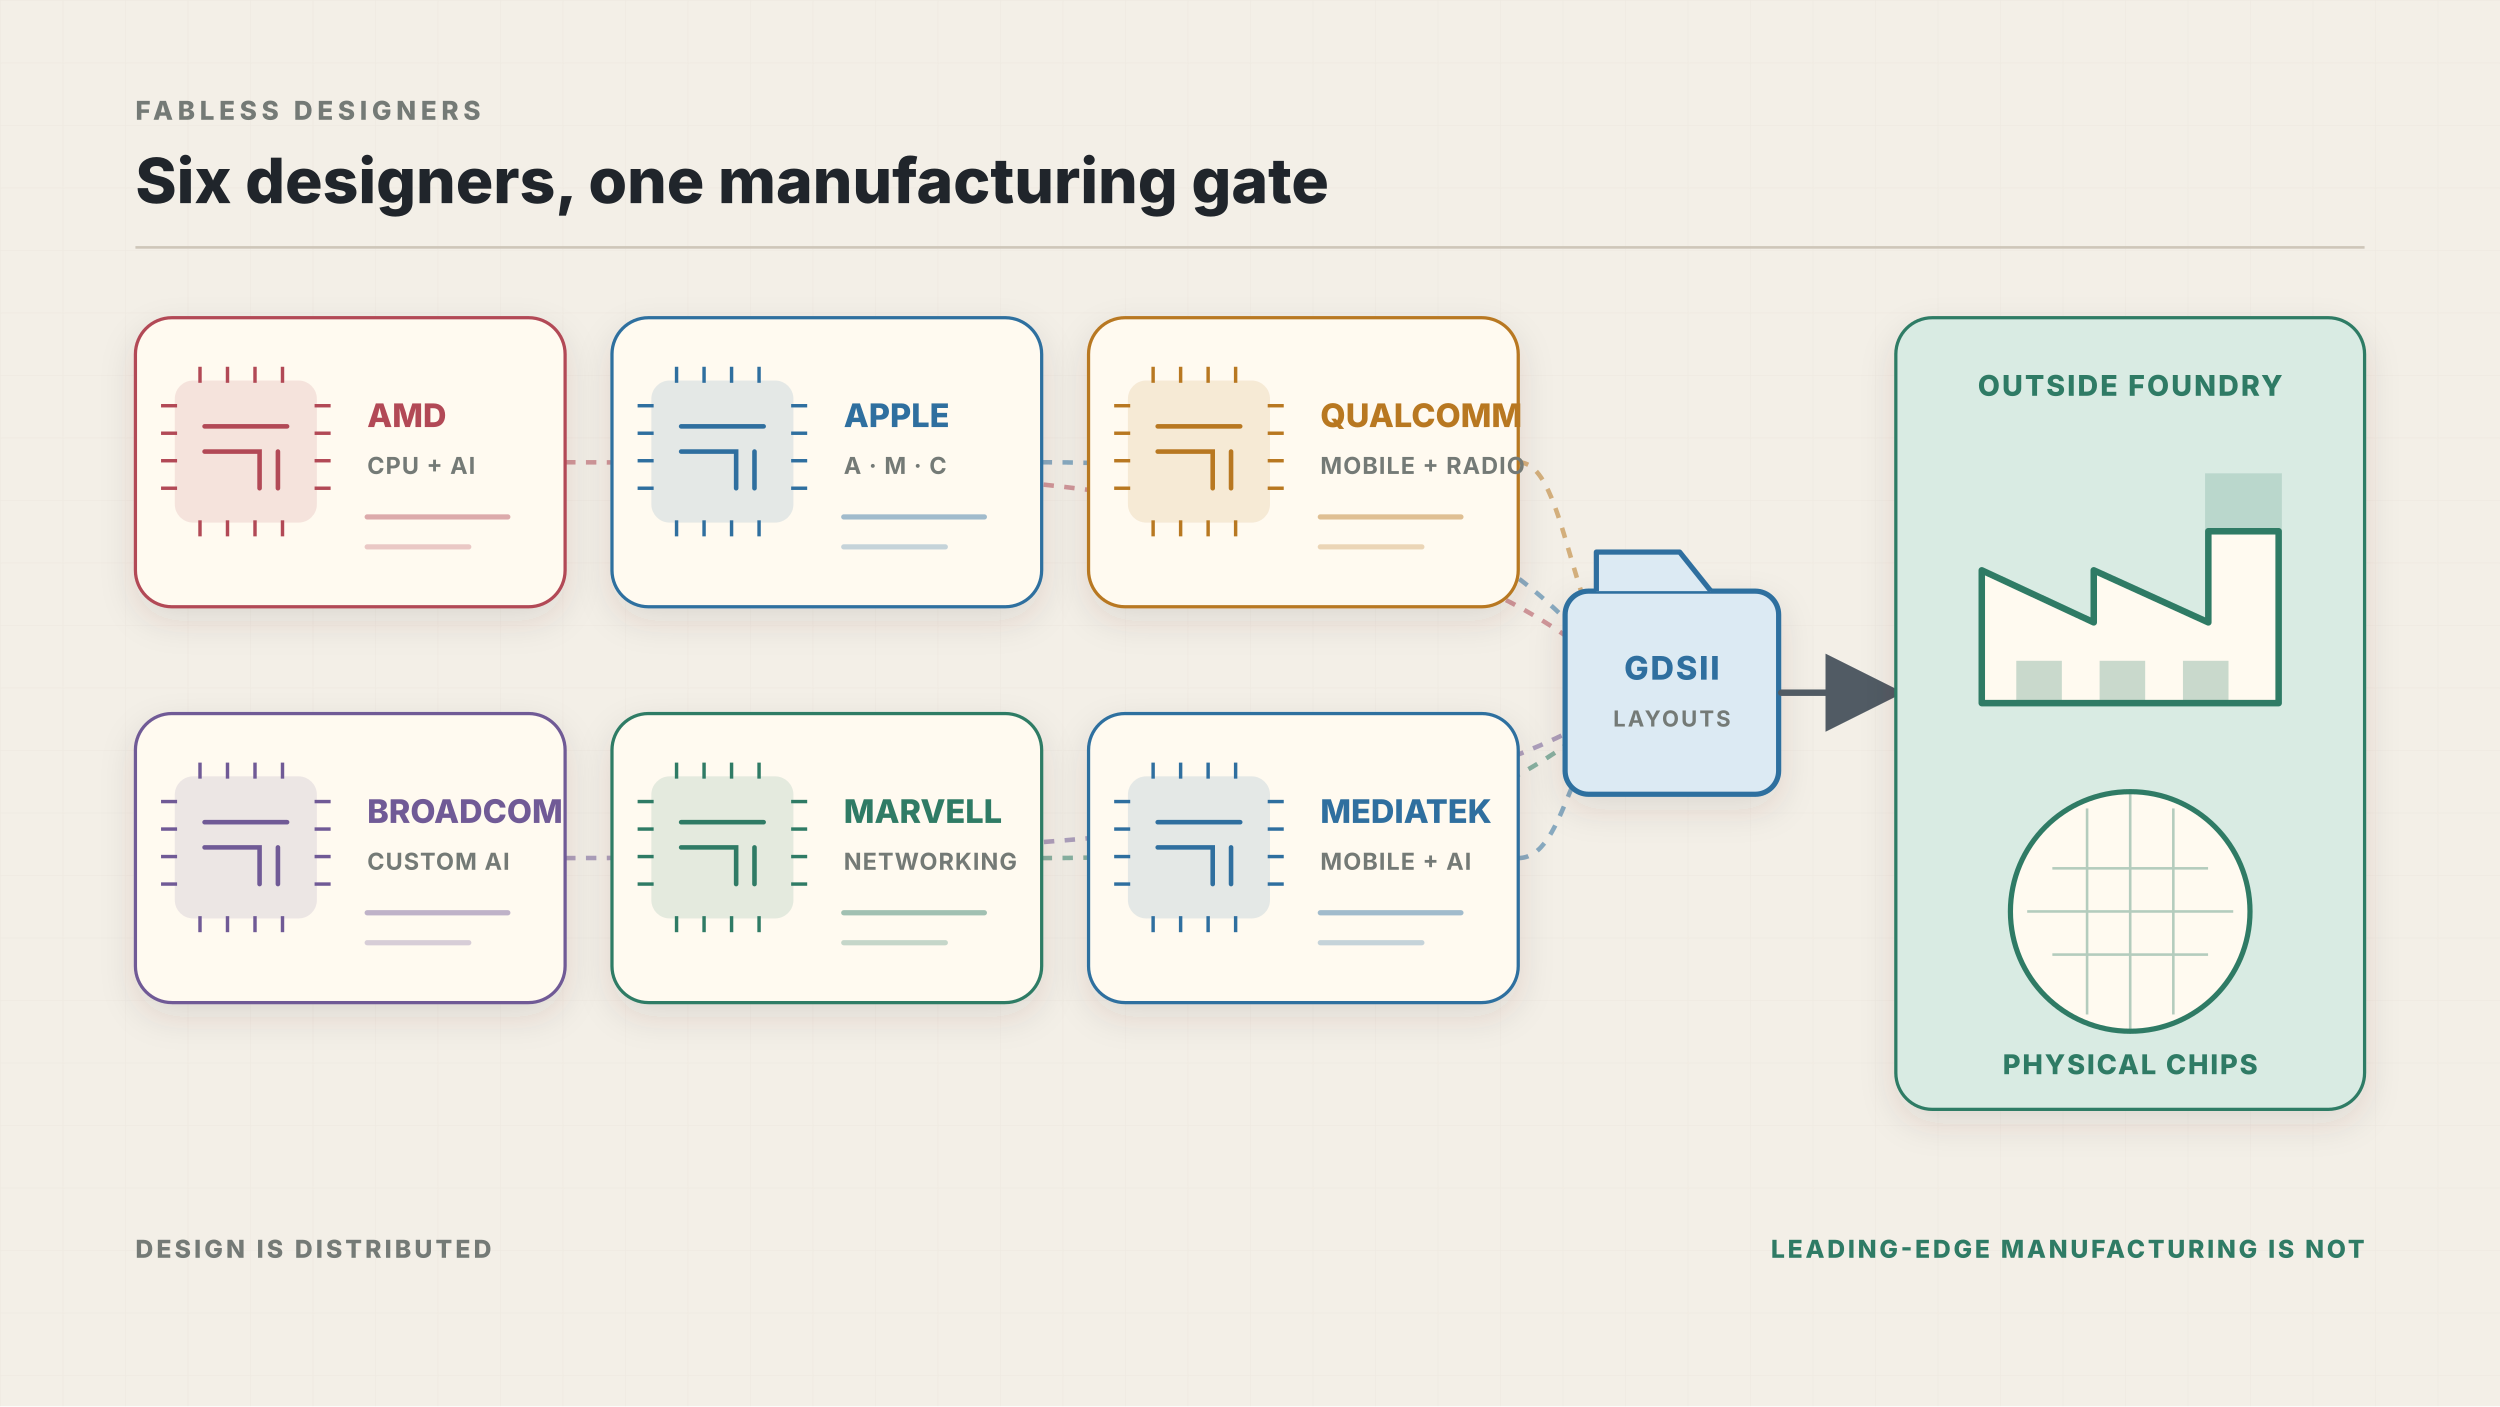
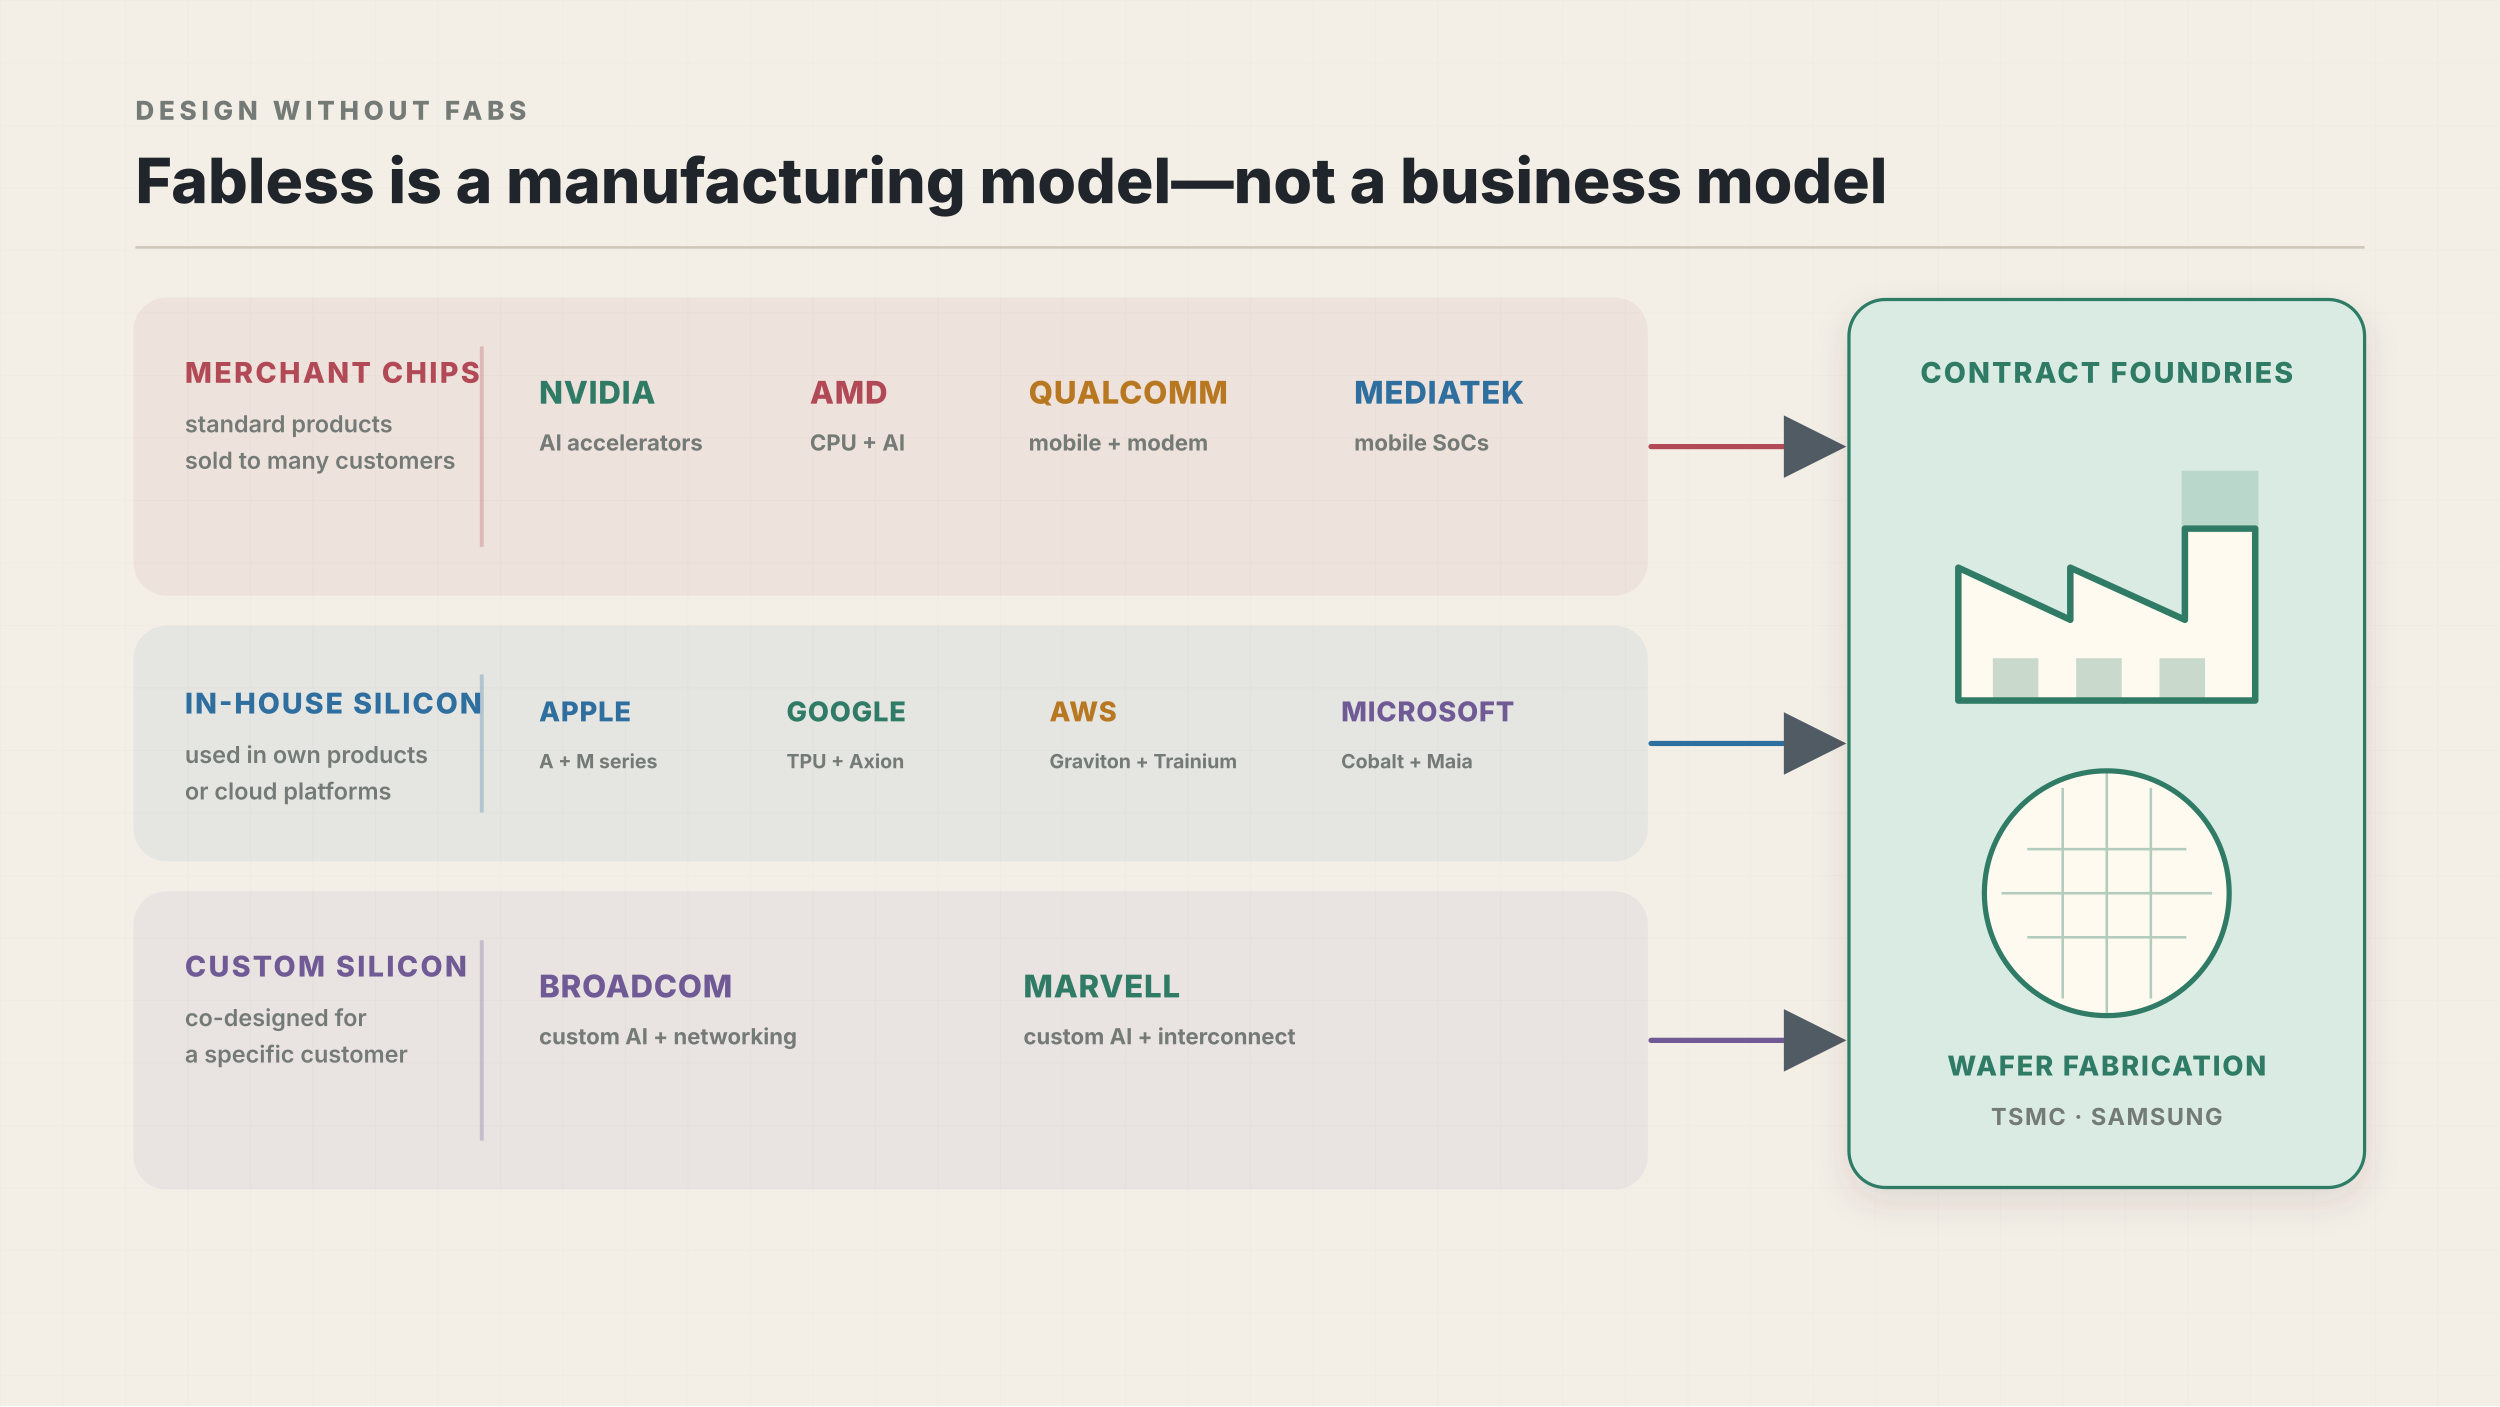
<svg xmlns="http://www.w3.org/2000/svg" width="1920" height="1080" viewBox="0 0 1920 1080" role="img" aria-labelledby="title desc" font-family="Inter, -apple-system, BlinkMacSystemFont, 'Segoe UI', sans-serif">
  <defs>
    <pattern id="paper-grid" width="48" height="48" patternUnits="userSpaceOnUse">
      <path d="M48 0H0V48" fill="none" stroke="#ded7cb" stroke-width="1" opacity="0.24" />
    </pattern>
    <filter id="paper-shadow" x="-30%" y="-30%" width="160%" height="180%">
      <feDropShadow dx="0" dy="10" stdDeviation="13" flood-color="#493f30" flood-opacity="0.12" />
    </filter>
    <marker id="arrow-ink" markerWidth="12" markerHeight="12" refX="10" refY="6" orient="auto">
      <path d="M0 0L12 6L0 12Z" fill="#515b64" />
    </marker>
    <marker id="arrow-blue" markerWidth="12" markerHeight="12" refX="10" refY="6" orient="auto">
      <path d="M0 0L12 6L0 12Z" fill="#2f6f9f" />
    </marker>
    <marker id="arrow-green" markerWidth="12" markerHeight="12" refX="10" refY="6" orient="auto">
      <path d="M0 0L12 6L0 12Z" fill="#2f7b65" />
    </marker>
    <marker id="arrow-rose" markerWidth="12" markerHeight="12" refX="10" refY="6" orient="auto">
      <path d="M0 0L12 6L0 12Z" fill="#b24956" />
    </marker>
  </defs>
  <rect width="1920" height="1080" fill="#f3efe7" />
  <rect width="1920" height="1080" fill="url(#paper-grid)" />
-   <text x="104" y="92" fill="#747a76" font-size="20" font-weight="760" text-anchor="start" letter-spacing="3.6" opacity="1">FABLESS DESIGNERS</text>
-   <text x="104" y="156" fill="#20252b" font-size="48" font-weight="760" text-anchor="start" letter-spacing="0" opacity="1">Six designers, one manufacturing gate</text>
+   <text x="104" y="92" fill="#747a76" font-size="20" font-weight="760" text-anchor="start" letter-spacing="3.6" opacity="1">DESIGN WITHOUT FABS</text>
+   <text x="104" y="156" fill="#20252b" font-size="48" font-weight="760" text-anchor="start" letter-spacing="0" opacity="1">Fabless is a manufacturing model—not a business model</text>
  <path d="M104 190H1816" stroke="#cec6b9" stroke-width="2" />
-   <path d="M434 355C1210 355 1204 532 1280 532" fill="none" stroke="#b24956" stroke-width="3.5" stroke-dasharray="8 8" opacity="0.54" />
-   <path d="M800 355C1210 355 1204 532 1280 532" fill="none" stroke="#2f6f9f" stroke-width="3.5" stroke-dasharray="8 8" opacity="0.54" />
-   <path d="M1166 355C1210 355 1204 532 1280 532" fill="none" stroke="#b87821" stroke-width="3.5" stroke-dasharray="8 8" opacity="0.54" />
-   <path d="M434 659C1210 659 1204 532 1280 532" fill="none" stroke="#705a96" stroke-width="3.5" stroke-dasharray="8 8" opacity="0.54" />
-   <path d="M800 659C1210 659 1204 532 1280 532" fill="none" stroke="#2f7b65" stroke-width="3.5" stroke-dasharray="8 8" opacity="0.54" />
-   <path d="M1166 659C1210 659 1204 532 1280 532" fill="none" stroke="#2f6f9f" stroke-width="3.5" stroke-dasharray="8 8" opacity="0.54" />
+   <rect x="104" y="230" width="1160" height="226" rx="24" fill="#b24956" opacity="0.075" stroke="#b24956" stroke-width="3" />
+   <text x="142" y="294" fill="#b24956" font-size="22" font-weight="820" text-anchor="start" letter-spacing="1.8" opacity="1">MERCHANT CHIPS</text>
+   <text x="142" y="332" fill="#747a76" font-size="18" font-weight="620" text-anchor="start" letter-spacing="0" opacity="1">standard products</text>
+   <text x="142" y="360" fill="#747a76" font-size="18" font-weight="620" text-anchor="start" letter-spacing="0" opacity="1">sold to many customers</text>
+   <path d="M370 266V420" stroke="#b24956" stroke-width="3" opacity="0.28" />
  <g>
-     <rect x="104" y="244" width="330" height="222" rx="28" fill="#fffaf0" stroke="#b24956" stroke-width="2.5" filter="url(#paper-shadow)" />
-     <g>
-       <path d="M123.68 311.6H136M241.6 311.6H253.92" stroke="#b24956" stroke-width="2.64" />
-       <path d="M153.6 281.68V294M153.6 399.6V411.92" stroke="#b24956" stroke-width="2.64" />
-       <path d="M123.68 332.72H136M241.6 332.72H253.92" stroke="#b24956" stroke-width="2.64" />
-       <path d="M174.72 281.68V294M174.72 399.6V411.92" stroke="#b24956" stroke-width="2.64" />
-       <path d="M123.68 353.84H136M241.6 353.84H253.92" stroke="#b24956" stroke-width="2.64" />
-       <path d="M195.84 281.68V294M195.84 399.6V411.92" stroke="#b24956" stroke-width="2.64" />
-       <path d="M123.68 374.96H136M241.6 374.96H253.92" stroke="#b24956" stroke-width="2.64" />
-       <path d="M216.96 281.68V294M216.96 399.6V411.92" stroke="#b24956" stroke-width="2.64" />
-       <rect x="136" y="294" width="105.6" height="105.6" rx="12.32" fill="#b24956" opacity="0.13" stroke="#b24956" stroke-width="3.52" />
-       <path d="M157.12 327.44H220.48M157.12 346.8H199.36V374.96M213.44 346.8V374.96" fill="none" stroke="#b24956" stroke-width="3.52" stroke-linecap="round" />
-     </g>
-     <text x="282" y="328" fill="#b24956" font-size="25" font-weight="800" text-anchor="start" letter-spacing="0" opacity="1">AMD</text>
-     <text x="282" y="364" fill="#747a76" font-size="18" font-weight="720" text-anchor="start" letter-spacing="0.8" opacity="1">CPU + AI</text>
-     <path d="M282 397H390" stroke="#b24956" stroke-width="4" stroke-linecap="round" opacity="0.45" />
-     <path d="M282 420H360" stroke="#b24956" stroke-width="4" stroke-linecap="round" opacity="0.28" />
+     <text x="414" y="310" fill="#2f7b65" font-size="24" font-weight="820" text-anchor="start" letter-spacing="0.6" opacity="1">NVIDIA</text>
+     <text x="414" y="346" fill="#747a76" font-size="17" font-weight="650" text-anchor="start" letter-spacing="0" opacity="1">AI accelerators</text>
  </g>
  <g>
-     <rect x="470" y="244" width="330" height="222" rx="28" fill="#fffaf0" stroke="#2f6f9f" stroke-width="2.5" filter="url(#paper-shadow)" />
-     <g>
-       <path d="M489.68 311.6H502M607.6 311.6H619.92" stroke="#2f6f9f" stroke-width="2.64" />
-       <path d="M519.6 281.68V294M519.6 399.6V411.92" stroke="#2f6f9f" stroke-width="2.64" />
-       <path d="M489.68 332.72H502M607.6 332.72H619.92" stroke="#2f6f9f" stroke-width="2.64" />
-       <path d="M540.72 281.68V294M540.72 399.6V411.92" stroke="#2f6f9f" stroke-width="2.64" />
-       <path d="M489.68 353.84H502M607.6 353.84H619.92" stroke="#2f6f9f" stroke-width="2.64" />
-       <path d="M561.84 281.68V294M561.84 399.6V411.92" stroke="#2f6f9f" stroke-width="2.64" />
-       <path d="M489.68 374.96H502M607.6 374.96H619.92" stroke="#2f6f9f" stroke-width="2.64" />
-       <path d="M582.96 281.68V294M582.96 399.6V411.92" stroke="#2f6f9f" stroke-width="2.64" />
-       <rect x="502" y="294" width="105.6" height="105.6" rx="12.32" fill="#2f6f9f" opacity="0.13" stroke="#2f6f9f" stroke-width="3.52" />
-       <path d="M523.12 327.44H586.48M523.12 346.8H565.36V374.96M579.44 346.8V374.96" fill="none" stroke="#2f6f9f" stroke-width="3.52" stroke-linecap="round" />
-     </g>
-     <text x="648" y="328" fill="#2f6f9f" font-size="25" font-weight="800" text-anchor="start" letter-spacing="0" opacity="1">APPLE</text>
-     <text x="648" y="364" fill="#747a76" font-size="18" font-weight="720" text-anchor="start" letter-spacing="0.8" opacity="1">A · M · C</text>
-     <path d="M648 397H756" stroke="#2f6f9f" stroke-width="4" stroke-linecap="round" opacity="0.45" />
-     <path d="M648 420H726" stroke="#2f6f9f" stroke-width="4" stroke-linecap="round" opacity="0.28" />
+     <text x="622" y="310" fill="#b24956" font-size="24" font-weight="820" text-anchor="start" letter-spacing="0.6" opacity="1">AMD</text>
+     <text x="622" y="346" fill="#747a76" font-size="17" font-weight="650" text-anchor="start" letter-spacing="0" opacity="1">CPU + AI</text>
  </g>
  <g>
-     <rect x="836" y="244" width="330" height="222" rx="28" fill="#fffaf0" stroke="#b87821" stroke-width="2.5" filter="url(#paper-shadow)" />
-     <g>
-       <path d="M855.68 311.6H868M973.6 311.6H985.92" stroke="#b87821" stroke-width="2.64" />
-       <path d="M885.6 281.68V294M885.6 399.6V411.92" stroke="#b87821" stroke-width="2.64" />
-       <path d="M855.68 332.72H868M973.6 332.72H985.92" stroke="#b87821" stroke-width="2.64" />
-       <path d="M906.72 281.68V294M906.72 399.6V411.92" stroke="#b87821" stroke-width="2.64" />
-       <path d="M855.68 353.84H868M973.6 353.84H985.92" stroke="#b87821" stroke-width="2.64" />
-       <path d="M927.84 281.68V294M927.84 399.6V411.92" stroke="#b87821" stroke-width="2.64" />
-       <path d="M855.68 374.96H868M973.6 374.96H985.92" stroke="#b87821" stroke-width="2.64" />
-       <path d="M948.96 281.68V294M948.96 399.6V411.92" stroke="#b87821" stroke-width="2.64" />
-       <rect x="868" y="294" width="105.6" height="105.6" rx="12.32" fill="#b87821" opacity="0.13" stroke="#b87821" stroke-width="3.52" />
-       <path d="M889.12 327.44H952.48M889.12 346.8H931.36V374.96M945.44 346.8V374.96" fill="none" stroke="#b87821" stroke-width="3.52" stroke-linecap="round" />
-     </g>
-     <text x="1014" y="328" fill="#b87821" font-size="25" font-weight="800" text-anchor="start" letter-spacing="0" opacity="1">QUALCOMM</text>
-     <text x="1014" y="364" fill="#747a76" font-size="18" font-weight="720" text-anchor="start" letter-spacing="0.8" opacity="1">MOBILE + RADIO</text>
-     <path d="M1014 397H1122" stroke="#b87821" stroke-width="4" stroke-linecap="round" opacity="0.45" />
-     <path d="M1014 420H1092" stroke="#b87821" stroke-width="4" stroke-linecap="round" opacity="0.28" />
+     <text x="790" y="310" fill="#b87821" font-size="24" font-weight="820" text-anchor="start" letter-spacing="0.6" opacity="1">QUALCOMM</text>
+     <text x="790" y="346" fill="#747a76" font-size="17" font-weight="650" text-anchor="start" letter-spacing="0" opacity="1">mobile + modem</text>
  </g>
  <g>
-     <rect x="104" y="548" width="330" height="222" rx="28" fill="#fffaf0" stroke="#705a96" stroke-width="2.5" filter="url(#paper-shadow)" />
-     <g>
-       <path d="M123.68 615.6H136M241.6 615.6H253.92" stroke="#705a96" stroke-width="2.64" />
-       <path d="M153.6 585.68V598M153.6 703.6V715.92" stroke="#705a96" stroke-width="2.64" />
-       <path d="M123.68 636.72H136M241.6 636.72H253.92" stroke="#705a96" stroke-width="2.64" />
-       <path d="M174.72 585.68V598M174.72 703.6V715.92" stroke="#705a96" stroke-width="2.64" />
-       <path d="M123.68 657.84H136M241.6 657.84H253.92" stroke="#705a96" stroke-width="2.64" />
-       <path d="M195.84 585.68V598M195.84 703.6V715.92" stroke="#705a96" stroke-width="2.64" />
-       <path d="M123.68 678.96H136M241.6 678.96H253.92" stroke="#705a96" stroke-width="2.64" />
-       <path d="M216.96 585.68V598M216.96 703.6V715.92" stroke="#705a96" stroke-width="2.64" />
-       <rect x="136" y="598" width="105.6" height="105.6" rx="12.32" fill="#705a96" opacity="0.13" stroke="#705a96" stroke-width="3.52" />
-       <path d="M157.12 631.44H220.48M157.12 650.8H199.36V678.96M213.44 650.8V678.96" fill="none" stroke="#705a96" stroke-width="3.52" stroke-linecap="round" />
-     </g>
-     <text x="282" y="632" fill="#705a96" font-size="25" font-weight="800" text-anchor="start" letter-spacing="0" opacity="1">BROADCOM</text>
-     <text x="282" y="668" fill="#747a76" font-size="18" font-weight="720" text-anchor="start" letter-spacing="0.8" opacity="1">CUSTOM AI</text>
-     <path d="M282 701H390" stroke="#705a96" stroke-width="4" stroke-linecap="round" opacity="0.45" />
-     <path d="M282 724H360" stroke="#705a96" stroke-width="4" stroke-linecap="round" opacity="0.28" />
+     <text x="1040" y="310" fill="#2f6f9f" font-size="24" font-weight="820" text-anchor="start" letter-spacing="0.6" opacity="1">MEDIATEK</text>
+     <text x="1040" y="346" fill="#747a76" font-size="17" font-weight="650" text-anchor="start" letter-spacing="0" opacity="1">mobile SoCs</text>
+   </g>
+   <rect x="104" y="482" width="1160" height="178" rx="24" fill="#2f6f9f" opacity="0.075" stroke="#2f6f9f" stroke-width="3" />
+   <text x="142" y="548" fill="#2f6f9f" font-size="22" font-weight="820" text-anchor="start" letter-spacing="1.5" opacity="1">IN-HOUSE SILICON</text>
+   <text x="142" y="586" fill="#747a76" font-size="18" font-weight="620" text-anchor="start" letter-spacing="0" opacity="1">used in own products</text>
+   <text x="142" y="614" fill="#747a76" font-size="18" font-weight="620" text-anchor="start" letter-spacing="0" opacity="1">or cloud platforms</text>
+   <path d="M370 518V624" stroke="#2f6f9f" stroke-width="3" opacity="0.28" />
+   <g>
+     <text x="414" y="554" fill="#2f6f9f" font-size="21" font-weight="820" text-anchor="start" letter-spacing="0.6" opacity="1">APPLE</text>
+     <text x="414" y="590" fill="#747a76" font-size="15" font-weight="650" text-anchor="start" letter-spacing="0" opacity="1">A + M series</text>
  </g>
  <g>
-     <rect x="470" y="548" width="330" height="222" rx="28" fill="#fffaf0" stroke="#2f7b65" stroke-width="2.5" filter="url(#paper-shadow)" />
-     <g>
-       <path d="M489.68 615.6H502M607.6 615.6H619.92" stroke="#2f7b65" stroke-width="2.64" />
-       <path d="M519.6 585.68V598M519.6 703.6V715.92" stroke="#2f7b65" stroke-width="2.64" />
-       <path d="M489.68 636.72H502M607.6 636.72H619.92" stroke="#2f7b65" stroke-width="2.64" />
-       <path d="M540.72 585.68V598M540.72 703.6V715.92" stroke="#2f7b65" stroke-width="2.64" />
-       <path d="M489.68 657.84H502M607.6 657.84H619.92" stroke="#2f7b65" stroke-width="2.64" />
-       <path d="M561.84 585.68V598M561.84 703.6V715.92" stroke="#2f7b65" stroke-width="2.64" />
-       <path d="M489.68 678.96H502M607.6 678.96H619.92" stroke="#2f7b65" stroke-width="2.64" />
-       <path d="M582.96 585.68V598M582.96 703.6V715.92" stroke="#2f7b65" stroke-width="2.64" />
-       <rect x="502" y="598" width="105.6" height="105.6" rx="12.32" fill="#2f7b65" opacity="0.13" stroke="#2f7b65" stroke-width="3.52" />
-       <path d="M523.12 631.44H586.48M523.12 650.8H565.36V678.96M579.44 650.8V678.96" fill="none" stroke="#2f7b65" stroke-width="3.52" stroke-linecap="round" />
-     </g>
-     <text x="648" y="632" fill="#2f7b65" font-size="25" font-weight="800" text-anchor="start" letter-spacing="0" opacity="1">MARVELL</text>
-     <text x="648" y="668" fill="#747a76" font-size="18" font-weight="720" text-anchor="start" letter-spacing="0.8" opacity="1">NETWORKING</text>
-     <path d="M648 701H756" stroke="#2f7b65" stroke-width="4" stroke-linecap="round" opacity="0.45" />
-     <path d="M648 724H726" stroke="#2f7b65" stroke-width="4" stroke-linecap="round" opacity="0.28" />
+     <text x="604" y="554" fill="#2f7b65" font-size="21" font-weight="820" text-anchor="start" letter-spacing="0.6" opacity="1">GOOGLE</text>
+     <text x="604" y="590" fill="#747a76" font-size="15" font-weight="650" text-anchor="start" letter-spacing="0" opacity="1">TPU + Axion</text>
  </g>
  <g>
-     <rect x="836" y="548" width="330" height="222" rx="28" fill="#fffaf0" stroke="#2f6f9f" stroke-width="2.5" filter="url(#paper-shadow)" />
-     <g>
-       <path d="M855.68 615.6H868M973.6 615.6H985.92" stroke="#2f6f9f" stroke-width="2.64" />
-       <path d="M885.6 585.68V598M885.6 703.6V715.92" stroke="#2f6f9f" stroke-width="2.64" />
-       <path d="M855.68 636.72H868M973.6 636.72H985.92" stroke="#2f6f9f" stroke-width="2.64" />
-       <path d="M906.72 585.68V598M906.72 703.6V715.92" stroke="#2f6f9f" stroke-width="2.64" />
-       <path d="M855.68 657.84H868M973.6 657.84H985.92" stroke="#2f6f9f" stroke-width="2.64" />
-       <path d="M927.84 585.68V598M927.84 703.6V715.92" stroke="#2f6f9f" stroke-width="2.64" />
-       <path d="M855.68 678.96H868M973.6 678.96H985.92" stroke="#2f6f9f" stroke-width="2.64" />
-       <path d="M948.96 585.68V598M948.96 703.6V715.92" stroke="#2f6f9f" stroke-width="2.64" />
-       <rect x="868" y="598" width="105.6" height="105.6" rx="12.32" fill="#2f6f9f" opacity="0.13" stroke="#2f6f9f" stroke-width="3.52" />
-       <path d="M889.12 631.44H952.48M889.12 650.8H931.36V678.96M945.44 650.8V678.96" fill="none" stroke="#2f6f9f" stroke-width="3.52" stroke-linecap="round" />
-     </g>
-     <text x="1014" y="632" fill="#2f6f9f" font-size="25" font-weight="800" text-anchor="start" letter-spacing="0" opacity="1">MEDIATEK</text>
-     <text x="1014" y="668" fill="#747a76" font-size="18" font-weight="720" text-anchor="start" letter-spacing="0.8" opacity="1">MOBILE + AI</text>
-     <path d="M1014 701H1122" stroke="#2f6f9f" stroke-width="4" stroke-linecap="round" opacity="0.45" />
-     <path d="M1014 724H1092" stroke="#2f6f9f" stroke-width="4" stroke-linecap="round" opacity="0.28" />
+     <text x="806" y="554" fill="#b87821" font-size="21" font-weight="820" text-anchor="start" letter-spacing="0.6" opacity="1">AWS</text>
+     <text x="806" y="590" fill="#747a76" font-size="15" font-weight="650" text-anchor="start" letter-spacing="0" opacity="1">Graviton + Trainium</text>
  </g>
-   <rect x="1202" y="454" width="164" height="156" rx="18" fill="#dceaf3" stroke="#2f6f9f" stroke-width="4" filter="url(#paper-shadow)" />
-   <path d="M1226 454V424H1290L1314 454" fill="#dceaf3" stroke="#2f6f9f" stroke-width="4" stroke-linejoin="round" />
-   <text x="1284" y="522" fill="#2f6f9f" font-size="25" font-weight="820" text-anchor="middle" letter-spacing="1.4" opacity="1">GDSII</text>
-   <text x="1284" y="558" fill="#747a76" font-size="17" font-weight="740" text-anchor="middle" letter-spacing="1.6" opacity="1">LAYOUTS</text>
-   <path d="M1368 532L1452 532" fill="none" stroke="#515b64" stroke-width="5" stroke-linecap="round" marker-end="url(#arrow-ink)" opacity="1" />
-   <rect x="1456" y="244" width="360" height="608" rx="28" fill="#d9ebe3" stroke="#2f7b65" stroke-width="2.5" filter="url(#paper-shadow)" />
-   <text x="1636" y="304" fill="#2f7b65" font-size="22" font-weight="820" text-anchor="middle" letter-spacing="1.6" opacity="1">OUTSIDE FOUNDRY</text>
-   <g transform="translate(1522 390) scale(1)">
+   <g>
+     <text x="1030" y="554" fill="#705a96" font-size="21" font-weight="820" text-anchor="start" letter-spacing="0.6" opacity="1">MICROSOFT</text>
+     <text x="1030" y="590" fill="#747a76" font-size="15" font-weight="650" text-anchor="start" letter-spacing="0" opacity="1">Cobalt + Maia</text>
+   </g>
+   <rect x="104" y="686" width="1160" height="226" rx="24" fill="#705a96" opacity="0.075" stroke="#705a96" stroke-width="3" />
+   <text x="142" y="750" fill="#705a96" font-size="22" font-weight="820" text-anchor="start" letter-spacing="1.8" opacity="1">CUSTOM SILICON</text>
+   <text x="142" y="788" fill="#747a76" font-size="18" font-weight="620" text-anchor="start" letter-spacing="0" opacity="1">co-designed for</text>
+   <text x="142" y="816" fill="#747a76" font-size="18" font-weight="620" text-anchor="start" letter-spacing="0" opacity="1">a specific customer</text>
+   <path d="M370 722V876" stroke="#705a96" stroke-width="3" opacity="0.28" />
+   <g>
+     <text x="414" y="766" fill="#705a96" font-size="24" font-weight="820" text-anchor="start" letter-spacing="0.6" opacity="1">BROADCOM</text>
+     <text x="414" y="802" fill="#747a76" font-size="17" font-weight="650" text-anchor="start" letter-spacing="0" opacity="1">custom AI + networking</text>
+   </g>
+   <g>
+     <text x="786" y="766" fill="#2f7b65" font-size="24" font-weight="820" text-anchor="start" letter-spacing="0.6" opacity="1">MARVELL</text>
+     <text x="786" y="802" fill="#747a76" font-size="17" font-weight="650" text-anchor="start" letter-spacing="0" opacity="1">custom AI + interconnect</text>
+   </g>
+   <path d="M1268 343L1410 343" fill="none" stroke="#b24956" stroke-width="4" stroke-linecap="round" marker-end="url(#arrow-ink)" opacity="1" />
+   <path d="M1268 571L1410 571" fill="none" stroke="#2f6f9f" stroke-width="4" stroke-linecap="round" marker-end="url(#arrow-ink)" opacity="1" />
+   <path d="M1268 799L1410 799" fill="none" stroke="#705a96" stroke-width="4" stroke-linecap="round" marker-end="url(#arrow-ink)" opacity="1" />
+   <rect x="1420" y="230" width="396" height="682" rx="28" fill="#d9ebe3" stroke="#2f7b65" stroke-width="2.5" filter="url(#paper-shadow)" />
+   <text x="1618" y="294" fill="#2f7b65" font-size="22" font-weight="820" text-anchor="middle" letter-spacing="1.6" opacity="1">CONTRACT FOUNDRIES</text>
+   <g transform="translate(1504 388) scale(1)">
    <path d="M0 150V48L86 88V48L174 88V18H228V150Z" fill="#fffaf0" stroke="#2f7b65" stroke-width="5" stroke-linejoin="round" />
    <path d="M28 119H60V150H28ZM92 119H124V150H92ZM156 119H188V150H156Z" fill="#2f7b65" opacity="0.26" stroke="#2f7b65" stroke-width="3" />
    <path d="M174 18V-24H228V18" fill="#2f7b65" opacity="0.18" stroke="#2f7b65" stroke-width="5" />
  </g>
  <g>
-     <circle cx="1636" cy="700" r="92" fill="#fffaf0" stroke="#2f7b65" stroke-width="4" />
-     <path d="M1576.2 666.88H1695.8M1556.88 700H1715.12M1576.2 733.12H1695.8M1602.88 620.88V779.12M1636 608V792M1669.12 620.88V779.12" fill="none" stroke="#2f7b65" stroke-width="2" opacity="0.36" />
+     <circle cx="1618" cy="686" r="94" fill="#fffaf0" stroke="#2f7b65" stroke-width="4" />
+     <path d="M1556.9 652.16H1679.1M1537.16 686H1698.84M1556.9 719.84H1679.1M1584.16 605.16V766.84M1618 592V780M1651.84 605.16V766.84" fill="none" stroke="#2f7b65" stroke-width="2" opacity="0.36" />
  </g>
-   <text x="1636" y="825" fill="#2f7b65" font-size="21" font-weight="800" text-anchor="middle" letter-spacing="1.4" opacity="1">PHYSICAL CHIPS</text>
-   <text x="104" y="966" fill="#747a76" font-size="19" font-weight="760" text-anchor="start" letter-spacing="2.4" opacity="1">DESIGN IS DISTRIBUTED</text>
-   <text x="1816" y="966" fill="#2f7b65" font-size="19" font-weight="800" text-anchor="end" letter-spacing="2.1" opacity="1">LEADING-EDGE MANUFACTURING IS NOT</text>
+   <text x="1618" y="826" fill="#2f7b65" font-size="21" font-weight="800" text-anchor="middle" letter-spacing="1.4" opacity="1">WAFER FABRICATION</text>
+   <text x="1618" y="864" fill="#747a76" font-size="18" font-weight="720" text-anchor="middle" letter-spacing="1.2" opacity="1">TSMC · SAMSUNG</text>
</svg>
